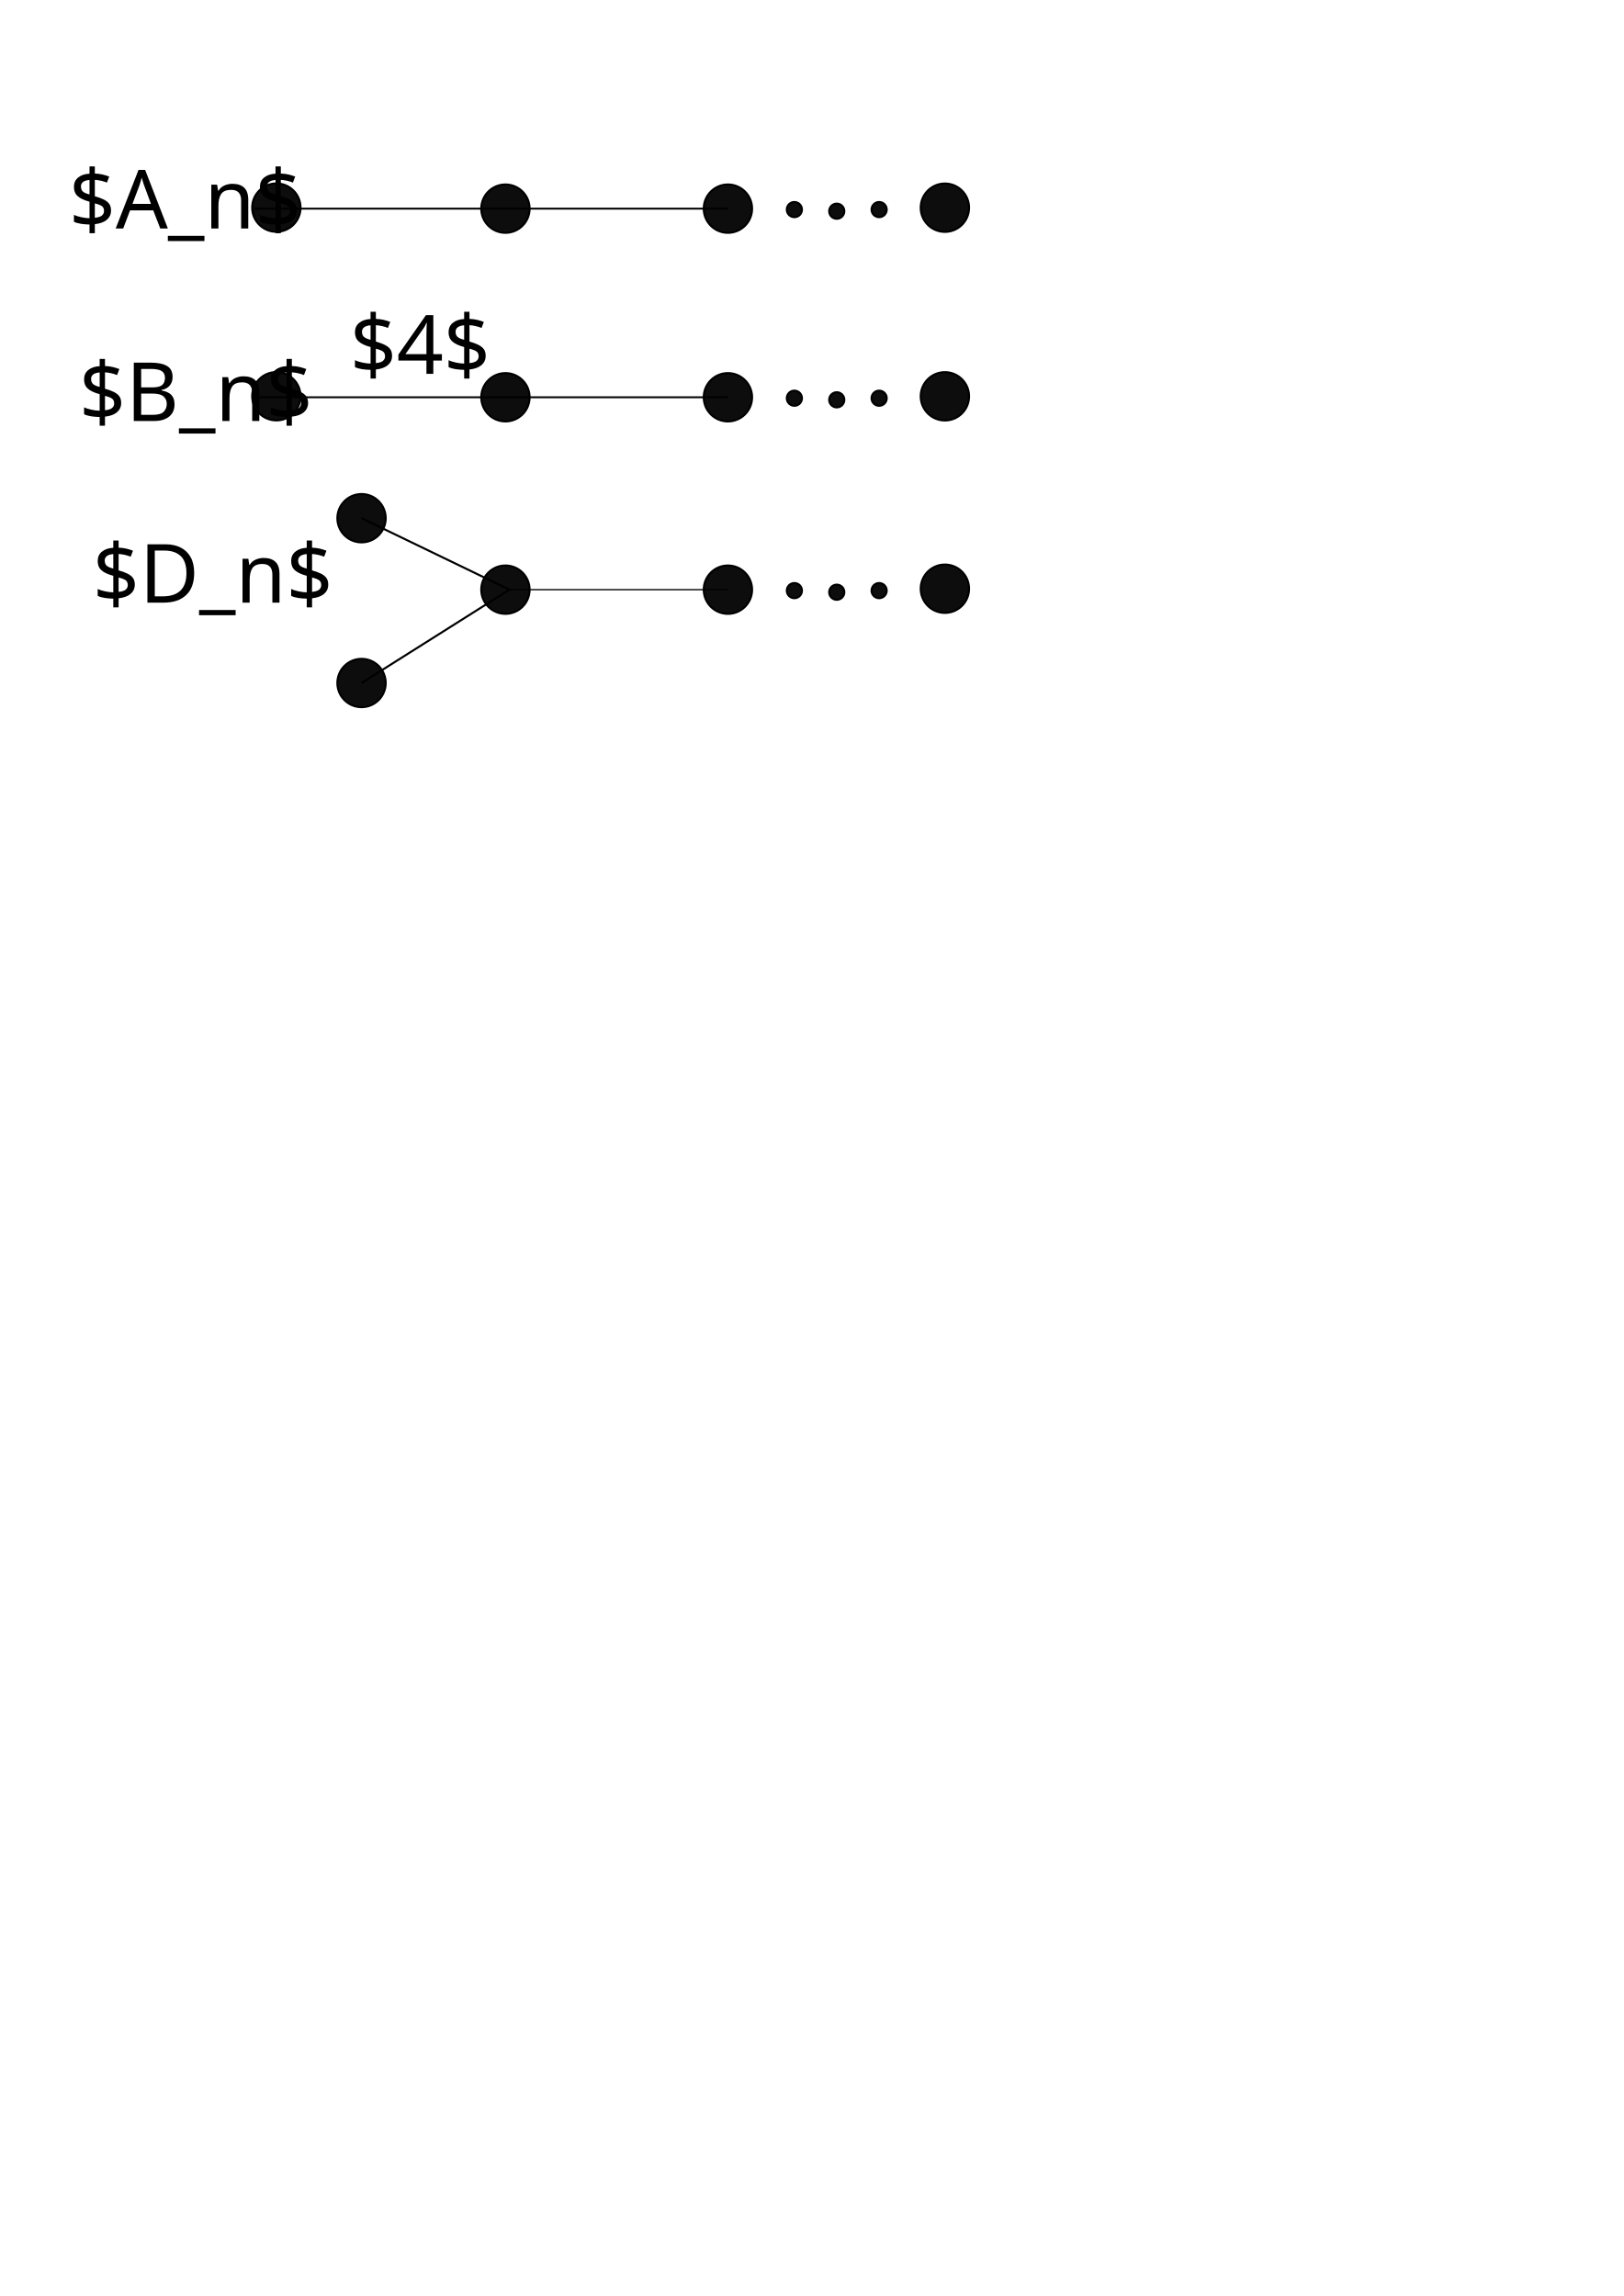
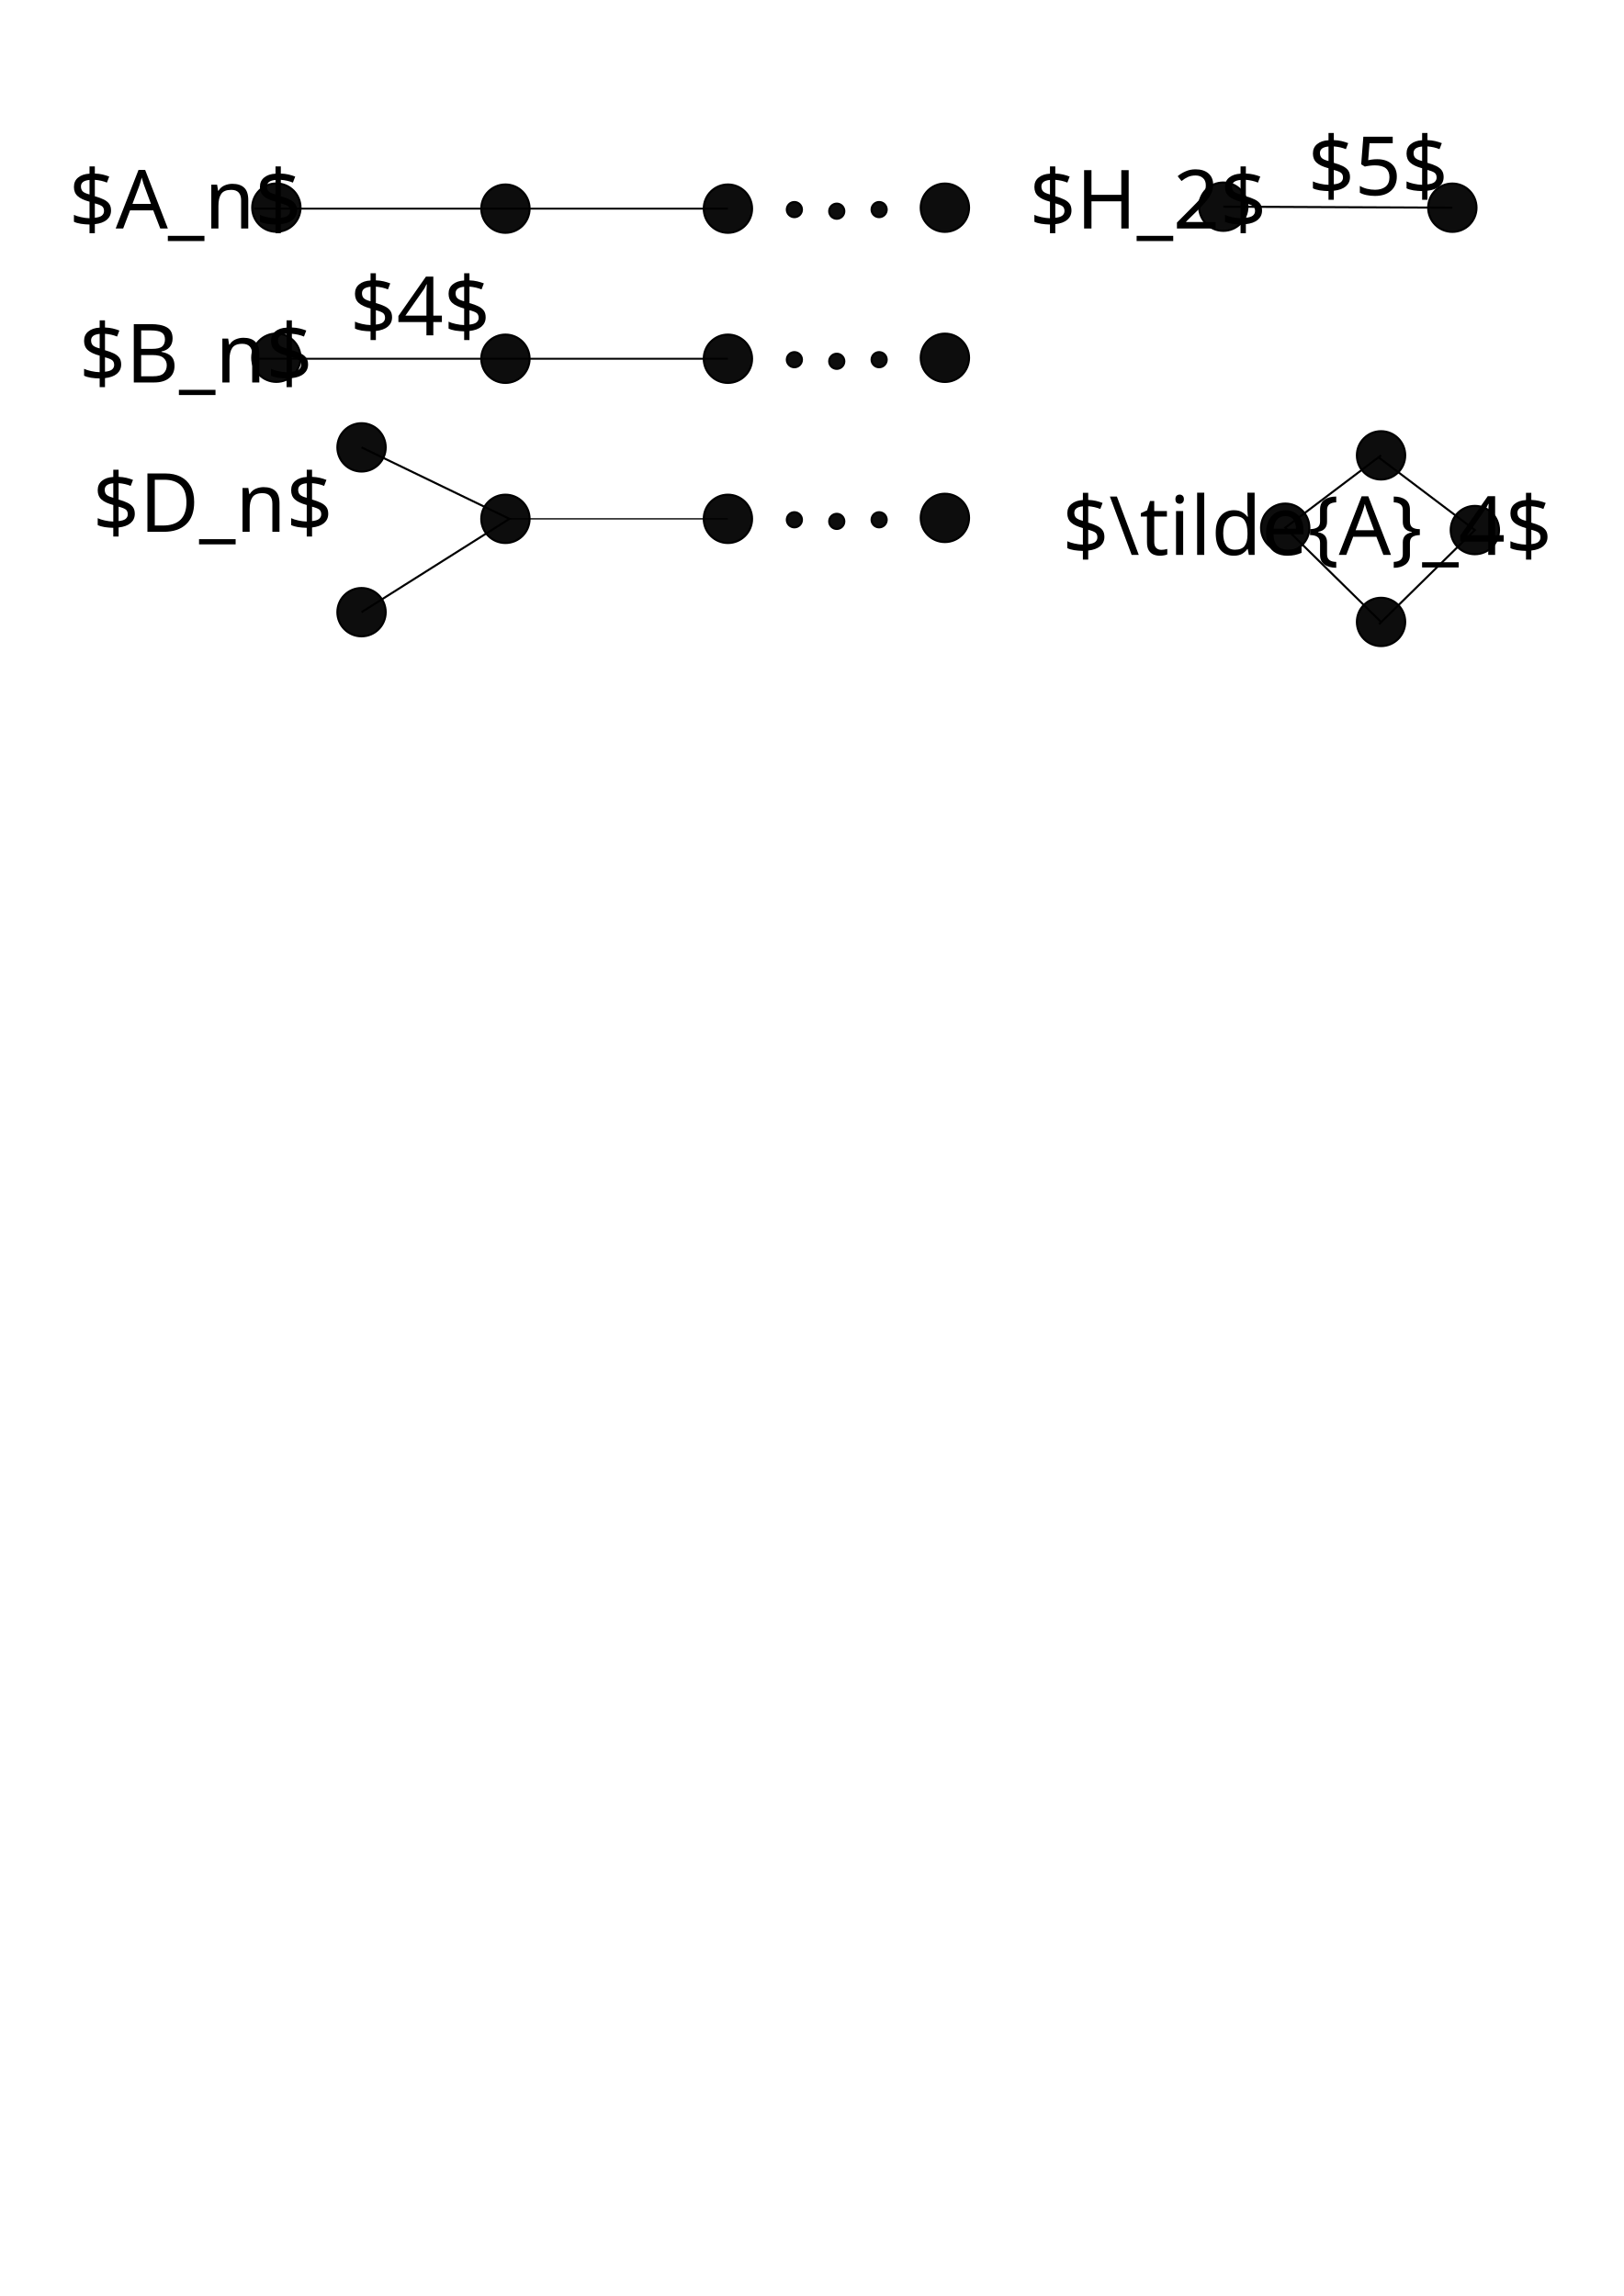
<svg xmlns="http://www.w3.org/2000/svg" width="210mm" height="297mm" viewBox="0 0 210 297" version="1.1" id="svg657">
  <defs id="defs654" />
  <g id="layer1">
    <circle style="fill:#000000;fill-opacity:0.949;stroke:#000000;stroke-width:0.265" id="path713" cx="35.743" cy="26.857" r="3.126" />
    <circle style="fill:#000000;fill-opacity:0.949;stroke:#000000;stroke-width:0.265" id="path713-5" cx="65.369" cy="26.989" r="3.126" />
    <circle style="fill:#000000;fill-opacity:0.949;stroke:#000000;stroke-width:0.265" id="path713-3" cx="94.144" cy="26.989" r="3.126" />
    <circle style="fill:#000000;fill-opacity:0.949;stroke:#000000;stroke-width:0.265" id="path713-56" cx="122.206" cy="26.867" r="3.126" />
    <path style="fill:none;stroke:#000000;stroke-width:0.244px;stroke-linecap:butt;stroke-linejoin:miter;stroke-opacity:1" d="M 32.869,26.989 H 94.144" id="path815" />
    <circle style="fill:#000000;fill-opacity:0.949;stroke:#000000;stroke-width:0.265" id="path870" cx="102.74" cy="27.111" r="0.98" />
    <circle style="fill:#000000;fill-opacity:0.949;stroke:#000000;stroke-width:0.265" id="path870-2" cx="108.221" cy="27.319" r="0.98" />
    <circle style="fill:#000000;fill-opacity:0.949;stroke:#000000;stroke-width:0.265" id="path870-9" cx="113.702" cy="27.111" r="0.98" />
-     <circle style="fill:#000000;fill-opacity:0.949;stroke:#000000;stroke-width:0.265" id="path713-2" cx="35.743" cy="51.256" r="3.126" />
-     <circle style="fill:#000000;fill-opacity:0.949;stroke:#000000;stroke-width:0.265" id="path713-5-7" cx="65.369" cy="51.389" r="3.126" />
-     <circle style="fill:#000000;fill-opacity:0.949;stroke:#000000;stroke-width:0.265" id="path713-3-0" cx="94.144" cy="51.389" r="3.126" />
-     <circle style="fill:#000000;fill-opacity:0.949;stroke:#000000;stroke-width:0.265" id="path713-56-9" cx="122.206" cy="51.266" r="3.126" />
-     <path style="fill:none;stroke:#000000;stroke-width:0.244px;stroke-linecap:butt;stroke-linejoin:miter;stroke-opacity:1" d="M 32.869,51.389 H 94.144" id="path815-3" />
-     <circle style="fill:#000000;fill-opacity:0.949;stroke:#000000;stroke-width:0.265" id="path870-6" cx="102.74" cy="51.511" r="0.98" />
-     <circle style="fill:#000000;fill-opacity:0.949;stroke:#000000;stroke-width:0.265" id="path870-2-0" cx="108.221" cy="51.718" r="0.98" />
-     <circle style="fill:#000000;fill-opacity:0.949;stroke:#000000;stroke-width:0.265" id="path870-9-6" cx="113.702" cy="51.511" r="0.98" />
+     <circle style="fill:#000000;fill-opacity:0.949;stroke:#000000;stroke-width:0.265" id="path713-2" cx="35.743" cy="46.273" r="3.126" />
+     <circle style="fill:#000000;fill-opacity:0.949;stroke:#000000;stroke-width:0.265" id="path713-5-7" cx="65.369" cy="46.406" r="3.126" />
+     <circle style="fill:#000000;fill-opacity:0.949;stroke:#000000;stroke-width:0.265" id="path713-3-0" cx="94.144" cy="46.406" r="3.126" />
+     <circle style="fill:#000000;fill-opacity:0.949;stroke:#000000;stroke-width:0.265" id="path713-56-9" cx="122.206" cy="46.283" r="3.126" />
+     <path style="fill:none;stroke:#000000;stroke-width:0.244px;stroke-linecap:butt;stroke-linejoin:miter;stroke-opacity:1" d="M 32.869,46.406 H 94.144" id="path815-3" />
+     <circle style="fill:#000000;fill-opacity:0.949;stroke:#000000;stroke-width:0.265" id="path870-6" cx="102.74" cy="46.528" r="0.98" />
+     <circle style="fill:#000000;fill-opacity:0.949;stroke:#000000;stroke-width:0.265" id="path870-2-0" cx="108.221" cy="46.735" r="0.98" />
+     <circle style="fill:#000000;fill-opacity:0.949;stroke:#000000;stroke-width:0.265" id="path870-9-6" cx="113.702" cy="46.528" r="0.98" />
    <text xml:space="preserve" style="font-size:10.583px;line-height:1.25;font-family:Sans;-inkscape-font-specification:'Sans, Normal';font-variant-ligatures:none;stroke-width:0.265" x="8.908" y="29.56" id="text1033">
      <tspan id="tspan1031" style="stroke-width:0.265" x="8.908" y="29.56">$A_n$</tspan>
    </text>
-     <circle style="fill:#000000;fill-opacity:0.949;stroke:#000000;stroke-width:0.265" id="path713-7" cx="46.759" cy="67.033" r="3.126" />
-     <circle style="fill:#000000;fill-opacity:0.949;stroke:#000000;stroke-width:0.265" id="path713-7-2" cx="46.759" cy="88.35" r="3.126" />
-     <circle style="fill:#000000;fill-opacity:0.949;stroke:#000000;stroke-width:0.265" id="path713-5-9" cx="65.369" cy="76.277" r="3.126" />
-     <circle style="fill:#000000;fill-opacity:0.949;stroke:#000000;stroke-width:0.265" id="path713-3-2" cx="94.144" cy="76.277" r="3.126" />
-     <circle style="fill:#000000;fill-opacity:0.949;stroke:#000000;stroke-width:0.265" id="path713-56-0" cx="122.206" cy="76.154" r="3.126" />
-     <path style="fill:none;stroke:#000000;stroke-width:0.166px;stroke-linecap:butt;stroke-linejoin:miter;stroke-opacity:1" d="M 65.888,76.277 H 94.144" id="path815-2" />
-     <circle style="fill:#000000;fill-opacity:0.949;stroke:#000000;stroke-width:0.265" id="path870-3" cx="102.74" cy="76.399" r="0.98" />
-     <circle style="fill:#000000;fill-opacity:0.949;stroke:#000000;stroke-width:0.265" id="path870-2-7" cx="108.221" cy="76.606" r="0.98" />
-     <circle style="fill:#000000;fill-opacity:0.949;stroke:#000000;stroke-width:0.265" id="path870-9-5" cx="113.702" cy="76.399" r="0.98" />
-     <text xml:space="preserve" style="font-size:10.583px;line-height:1.25;font-family:Sans;-inkscape-font-specification:'Sans, Normal';font-variant-ligatures:none;stroke-width:0.265" x="11.982" y="77.955" id="text1033-9">
-       <tspan id="tspan1031-2" style="stroke-width:0.265" x="11.982" y="77.955">$D_n$</tspan>
+     <circle style="fill:#000000;fill-opacity:0.949;stroke:#000000;stroke-width:0.265" id="path713-7" cx="46.759" cy="57.871" r="3.126" />
+     <circle style="fill:#000000;fill-opacity:0.949;stroke:#000000;stroke-width:0.265" id="path713-7-2" cx="46.759" cy="79.188" r="3.126" />
+     <circle style="fill:#000000;fill-opacity:0.949;stroke:#000000;stroke-width:0.265" id="path713-5-9" cx="65.369" cy="67.115" r="3.126" />
+     <circle style="fill:#000000;fill-opacity:0.949;stroke:#000000;stroke-width:0.265" id="path713-3-2" cx="94.144" cy="67.115" r="3.126" />
+     <circle style="fill:#000000;fill-opacity:0.949;stroke:#000000;stroke-width:0.265" id="path713-56-0" cx="122.206" cy="66.993" r="3.126" />
+     <path style="fill:none;stroke:#000000;stroke-width:0.166px;stroke-linecap:butt;stroke-linejoin:miter;stroke-opacity:1" d="M 65.888,67.115 H 94.144" id="path815-2" />
+     <circle style="fill:#000000;fill-opacity:0.949;stroke:#000000;stroke-width:0.265" id="path870-3" cx="102.74" cy="67.237" r="0.98" />
+     <circle style="fill:#000000;fill-opacity:0.949;stroke:#000000;stroke-width:0.265" id="path870-2-7" cx="108.221" cy="67.444" r="0.98" />
+     <circle style="fill:#000000;fill-opacity:0.949;stroke:#000000;stroke-width:0.265" id="path870-9-5" cx="113.702" cy="67.237" r="0.98" />
+     <text xml:space="preserve" style="font-size:10.583px;line-height:1.25;font-family:Sans;-inkscape-font-specification:'Sans, Normal';font-variant-ligatures:none;stroke-width:0.265" x="11.982" y="68.793" id="text1033-9">
+       <tspan id="tspan1031-2" style="stroke-width:0.265" x="11.982" y="68.793">$D_n$</tspan>
    </text>
-     <text xml:space="preserve" style="font-size:10.583px;line-height:1.25;font-family:Sans;-inkscape-font-specification:'Sans, Normal';font-variant-ligatures:none;stroke-width:0.265" x="10.218" y="54.458" id="text1033-2">
-       <tspan id="tspan1031-6" style="stroke-width:0.265" x="10.218" y="54.458">$B_n$</tspan>
+     <text xml:space="preserve" style="font-size:10.583px;line-height:1.25;font-family:Sans;-inkscape-font-specification:'Sans, Normal';font-variant-ligatures:none;stroke-width:0.265" x="10.218" y="49.475" id="text1033-2">
+       <tspan id="tspan1031-6" style="stroke-width:0.265" x="10.218" y="49.475">$B_n$</tspan>
    </text>
-     <text xml:space="preserve" style="font-size:10.583px;line-height:1.25;font-family:Sans;-inkscape-font-specification:'Sans, Normal';font-variant-ligatures:none;stroke-width:0.265" x="45.252" y="48.36" id="text1033-1">
-       <tspan id="tspan1031-8" style="stroke-width:0.265" x="45.252" y="48.36">$4$</tspan>
+     <text xml:space="preserve" style="font-size:10.583px;line-height:1.25;font-family:Sans;-inkscape-font-specification:'Sans, Normal';font-variant-ligatures:none;stroke-width:0.265" x="45.252" y="43.377" id="text1033-1">
+       <tspan id="tspan1031-8" style="stroke-width:0.265" x="45.252" y="43.377">$4$</tspan>
    </text>
-     <path style="fill:none;stroke:#000000;stroke-width:0.265px;stroke-linecap:butt;stroke-linejoin:miter;stroke-opacity:1" d="M 46.759,67.033 65.888,76.277 46.759,88.35" id="path1220" />
+     <path style="fill:none;stroke:#000000;stroke-width:0.265px;stroke-linecap:butt;stroke-linejoin:miter;stroke-opacity:1" d="M 46.759,57.871 65.888,67.115 46.759,79.188" id="path1220" />
+     <circle style="fill:#000000;fill-opacity:0.949;stroke:#000000;stroke-width:0.265" id="path713-36" cx="158.211" cy="26.735" r="3.126" />
+     <circle style="fill:#000000;fill-opacity:0.949;stroke:#000000;stroke-width:0.265" id="path713-5-75" cx="187.837" cy="26.867" r="3.126" />
+     <text xml:space="preserve" style="font-size:10.583px;line-height:1.25;font-family:Sans;-inkscape-font-specification:'Sans, Normal';font-variant-ligatures:none;stroke-width:0.265" x="133.125" y="29.56" id="text1033-7">
+       <tspan id="tspan1031-0" style="stroke-width:0.265" x="133.125" y="29.56">$H_2$</tspan>
+     </text>
+     <path style="fill:none;stroke:#000000;stroke-width:0.265px;stroke-linecap:butt;stroke-linejoin:miter;stroke-opacity:1" d="m 158.211,26.735 29.626,0.132" id="path1294" />
+     <circle style="fill:#000000;fill-opacity:0.949;stroke:#000000;stroke-width:0.265" id="path713-7-9" cx="178.616" cy="58.903" r="3.126" />
+     <circle style="fill:#000000;fill-opacity:0.949;stroke:#000000;stroke-width:0.265" id="path713-7-2-3" cx="178.616" cy="80.451" r="3.126" />
+     <circle style="fill:#000000;fill-opacity:0.949;stroke:#000000;stroke-width:0.265" id="path713-3-2-0" cx="166.223" cy="68.266" r="3.126" />
+     <text xml:space="preserve" style="font-size:10.583px;line-height:1.25;font-family:Sans;-inkscape-font-specification:'Sans, Normal';font-variant-ligatures:none;stroke-width:0.265" x="137.381" y="71.778" id="text1033-9-7">
+       <tspan id="tspan1031-2-9" style="stroke-width:0.265" x="137.381" y="71.778">$\tilde{A}_4$</tspan>
+     </text>
+     <path style="fill:none;stroke:#000000;stroke-width:0.265px;stroke-linecap:butt;stroke-linejoin:miter;stroke-opacity:1" d="m 178.616,58.903 -12.394,9.363 12.394,12.185" id="path1464" />
+     <circle style="fill:#000000;fill-opacity:0.949;stroke:#000000;stroke-width:0.265" id="path713-3-2-0-3" cx="-190.749" cy="68.566" r="3.126" transform="scale(-1,1)" />
+     <path style="fill:none;stroke:#000000;stroke-width:0.265px;stroke-linecap:butt;stroke-linejoin:miter;stroke-opacity:1" d="m 178.355,59.203 12.394,9.363 -12.394,12.185" id="path1464-7" />
+     <text xml:space="preserve" style="font-size:10.583px;line-height:1.25;font-family:Sans;-inkscape-font-specification:'Sans, Normal';font-variant-ligatures:none;stroke-width:0.265" x="169.15" y="25.236" id="text1033-1-5">
+       <tspan id="tspan1031-8-9" style="stroke-width:0.265" x="169.15" y="25.236">$5$</tspan>
+     </text>
  </g>
</svg>
